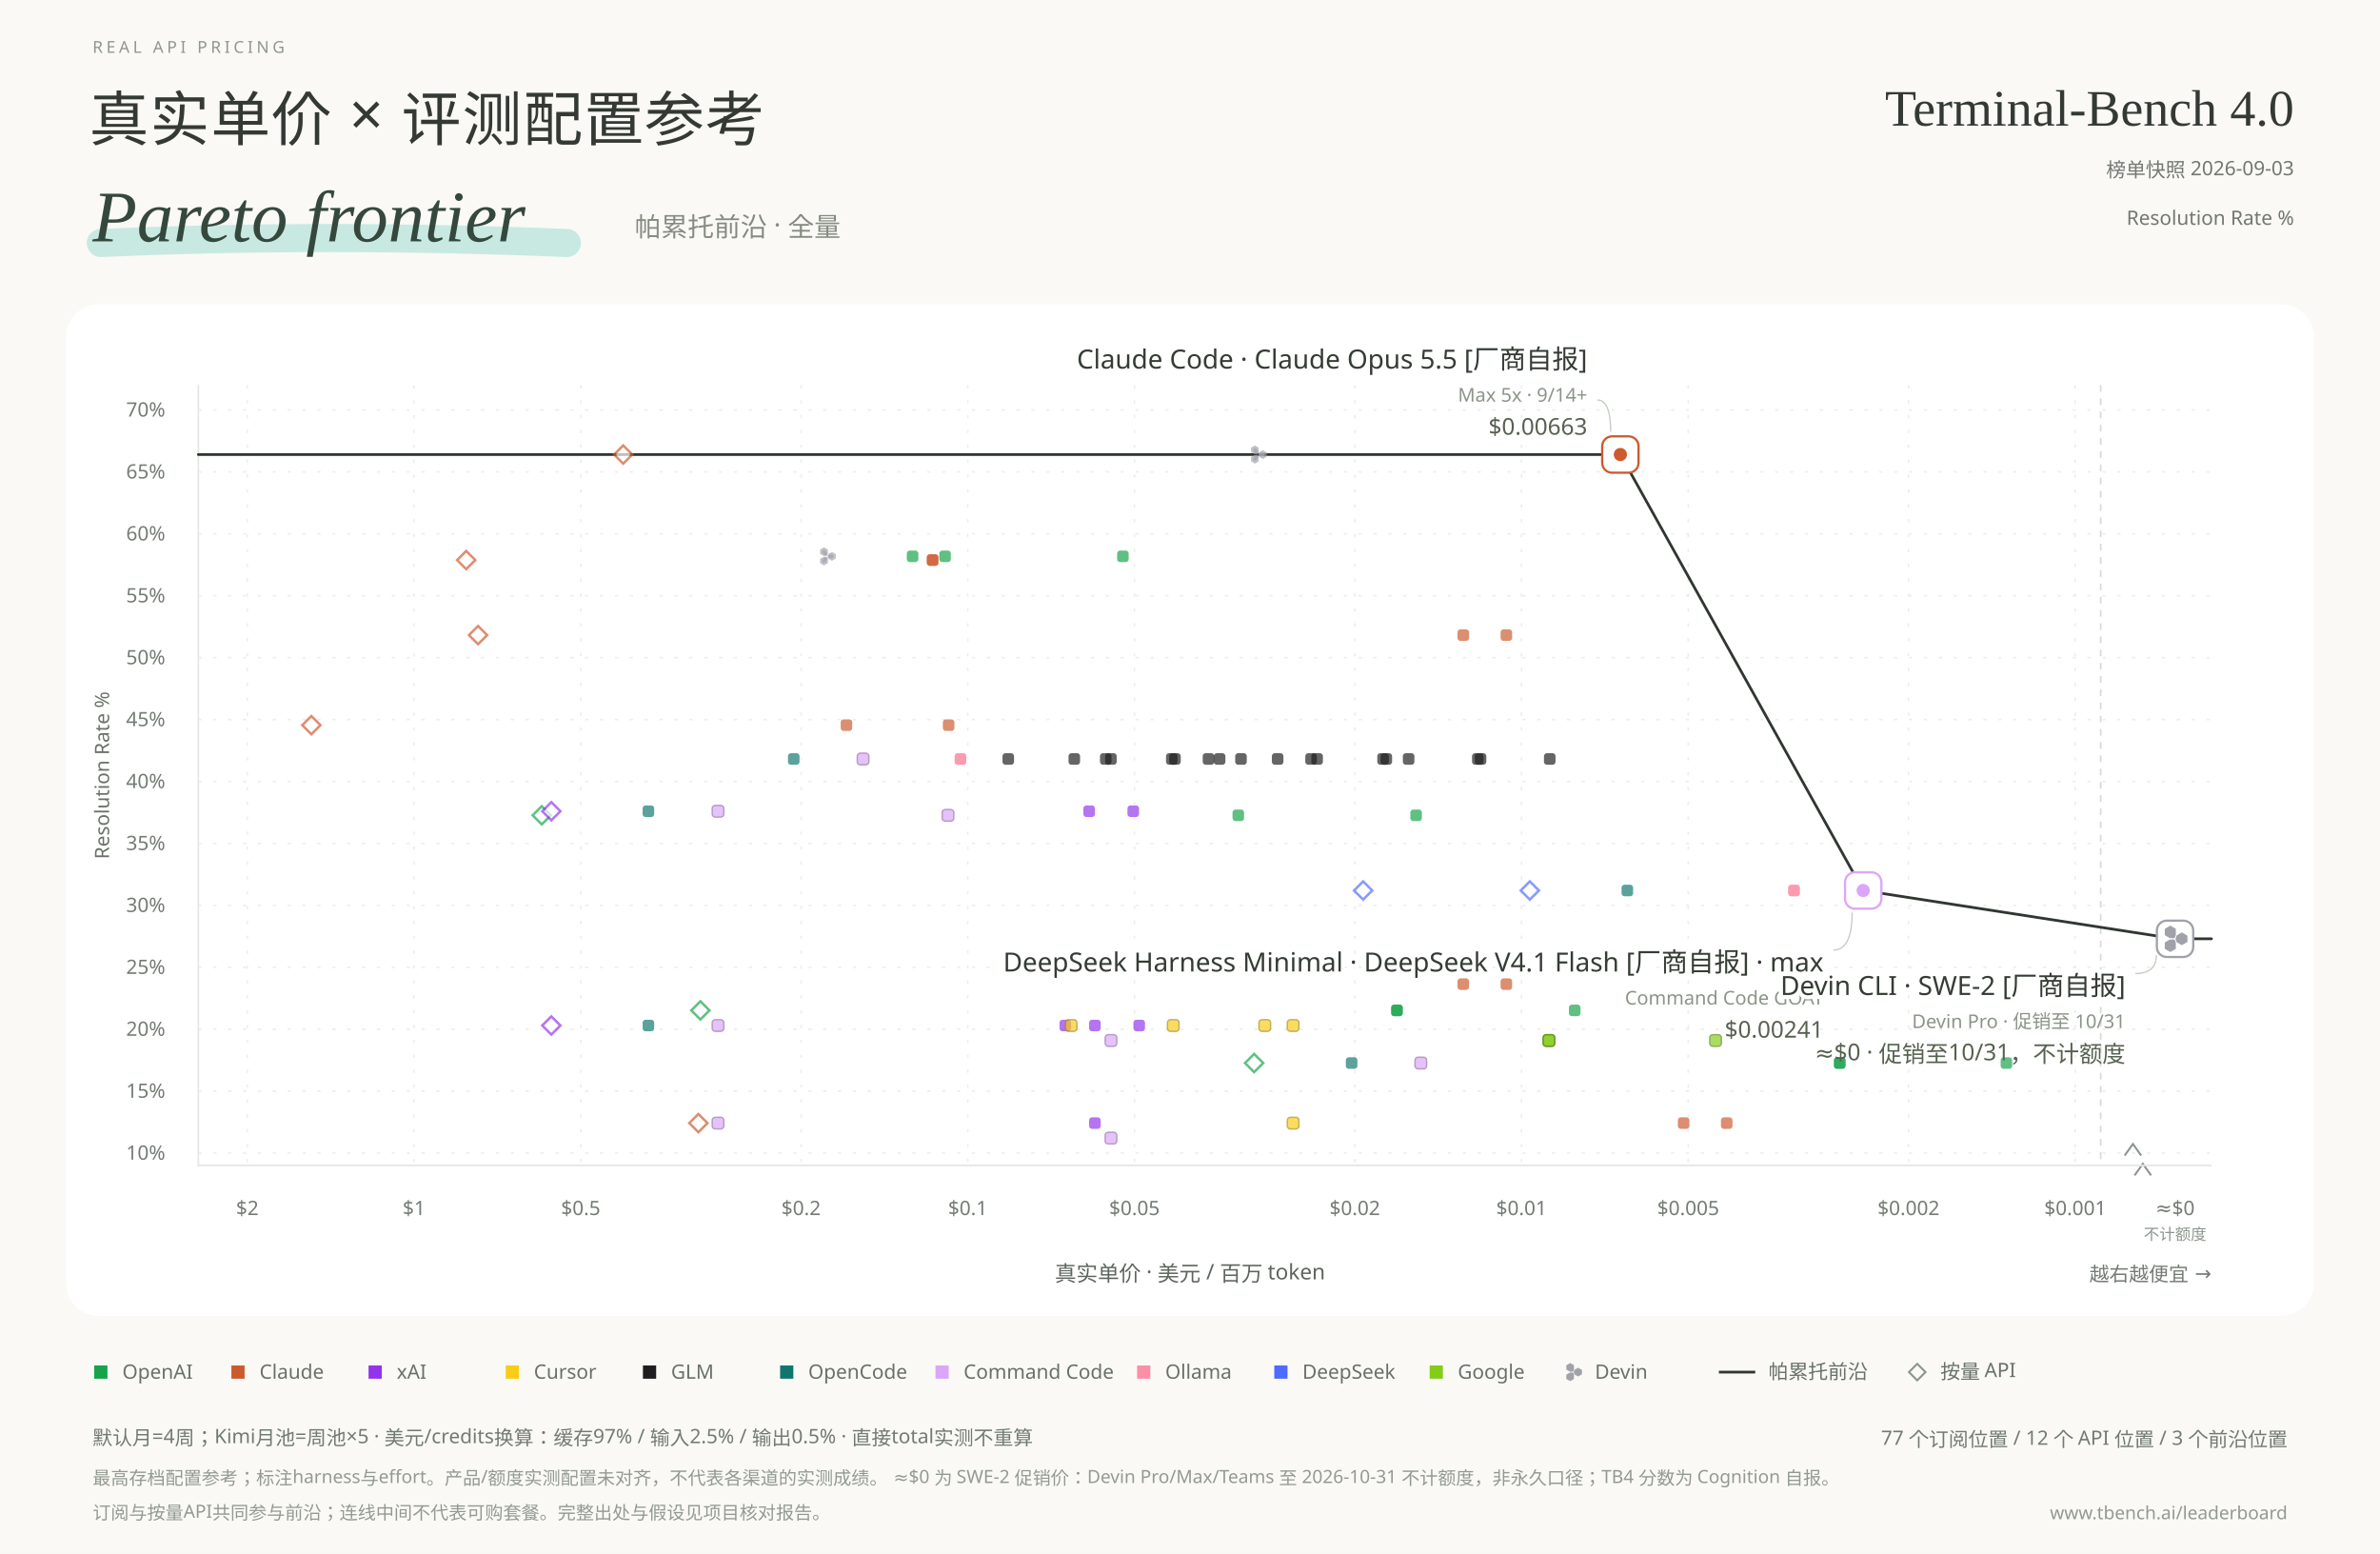
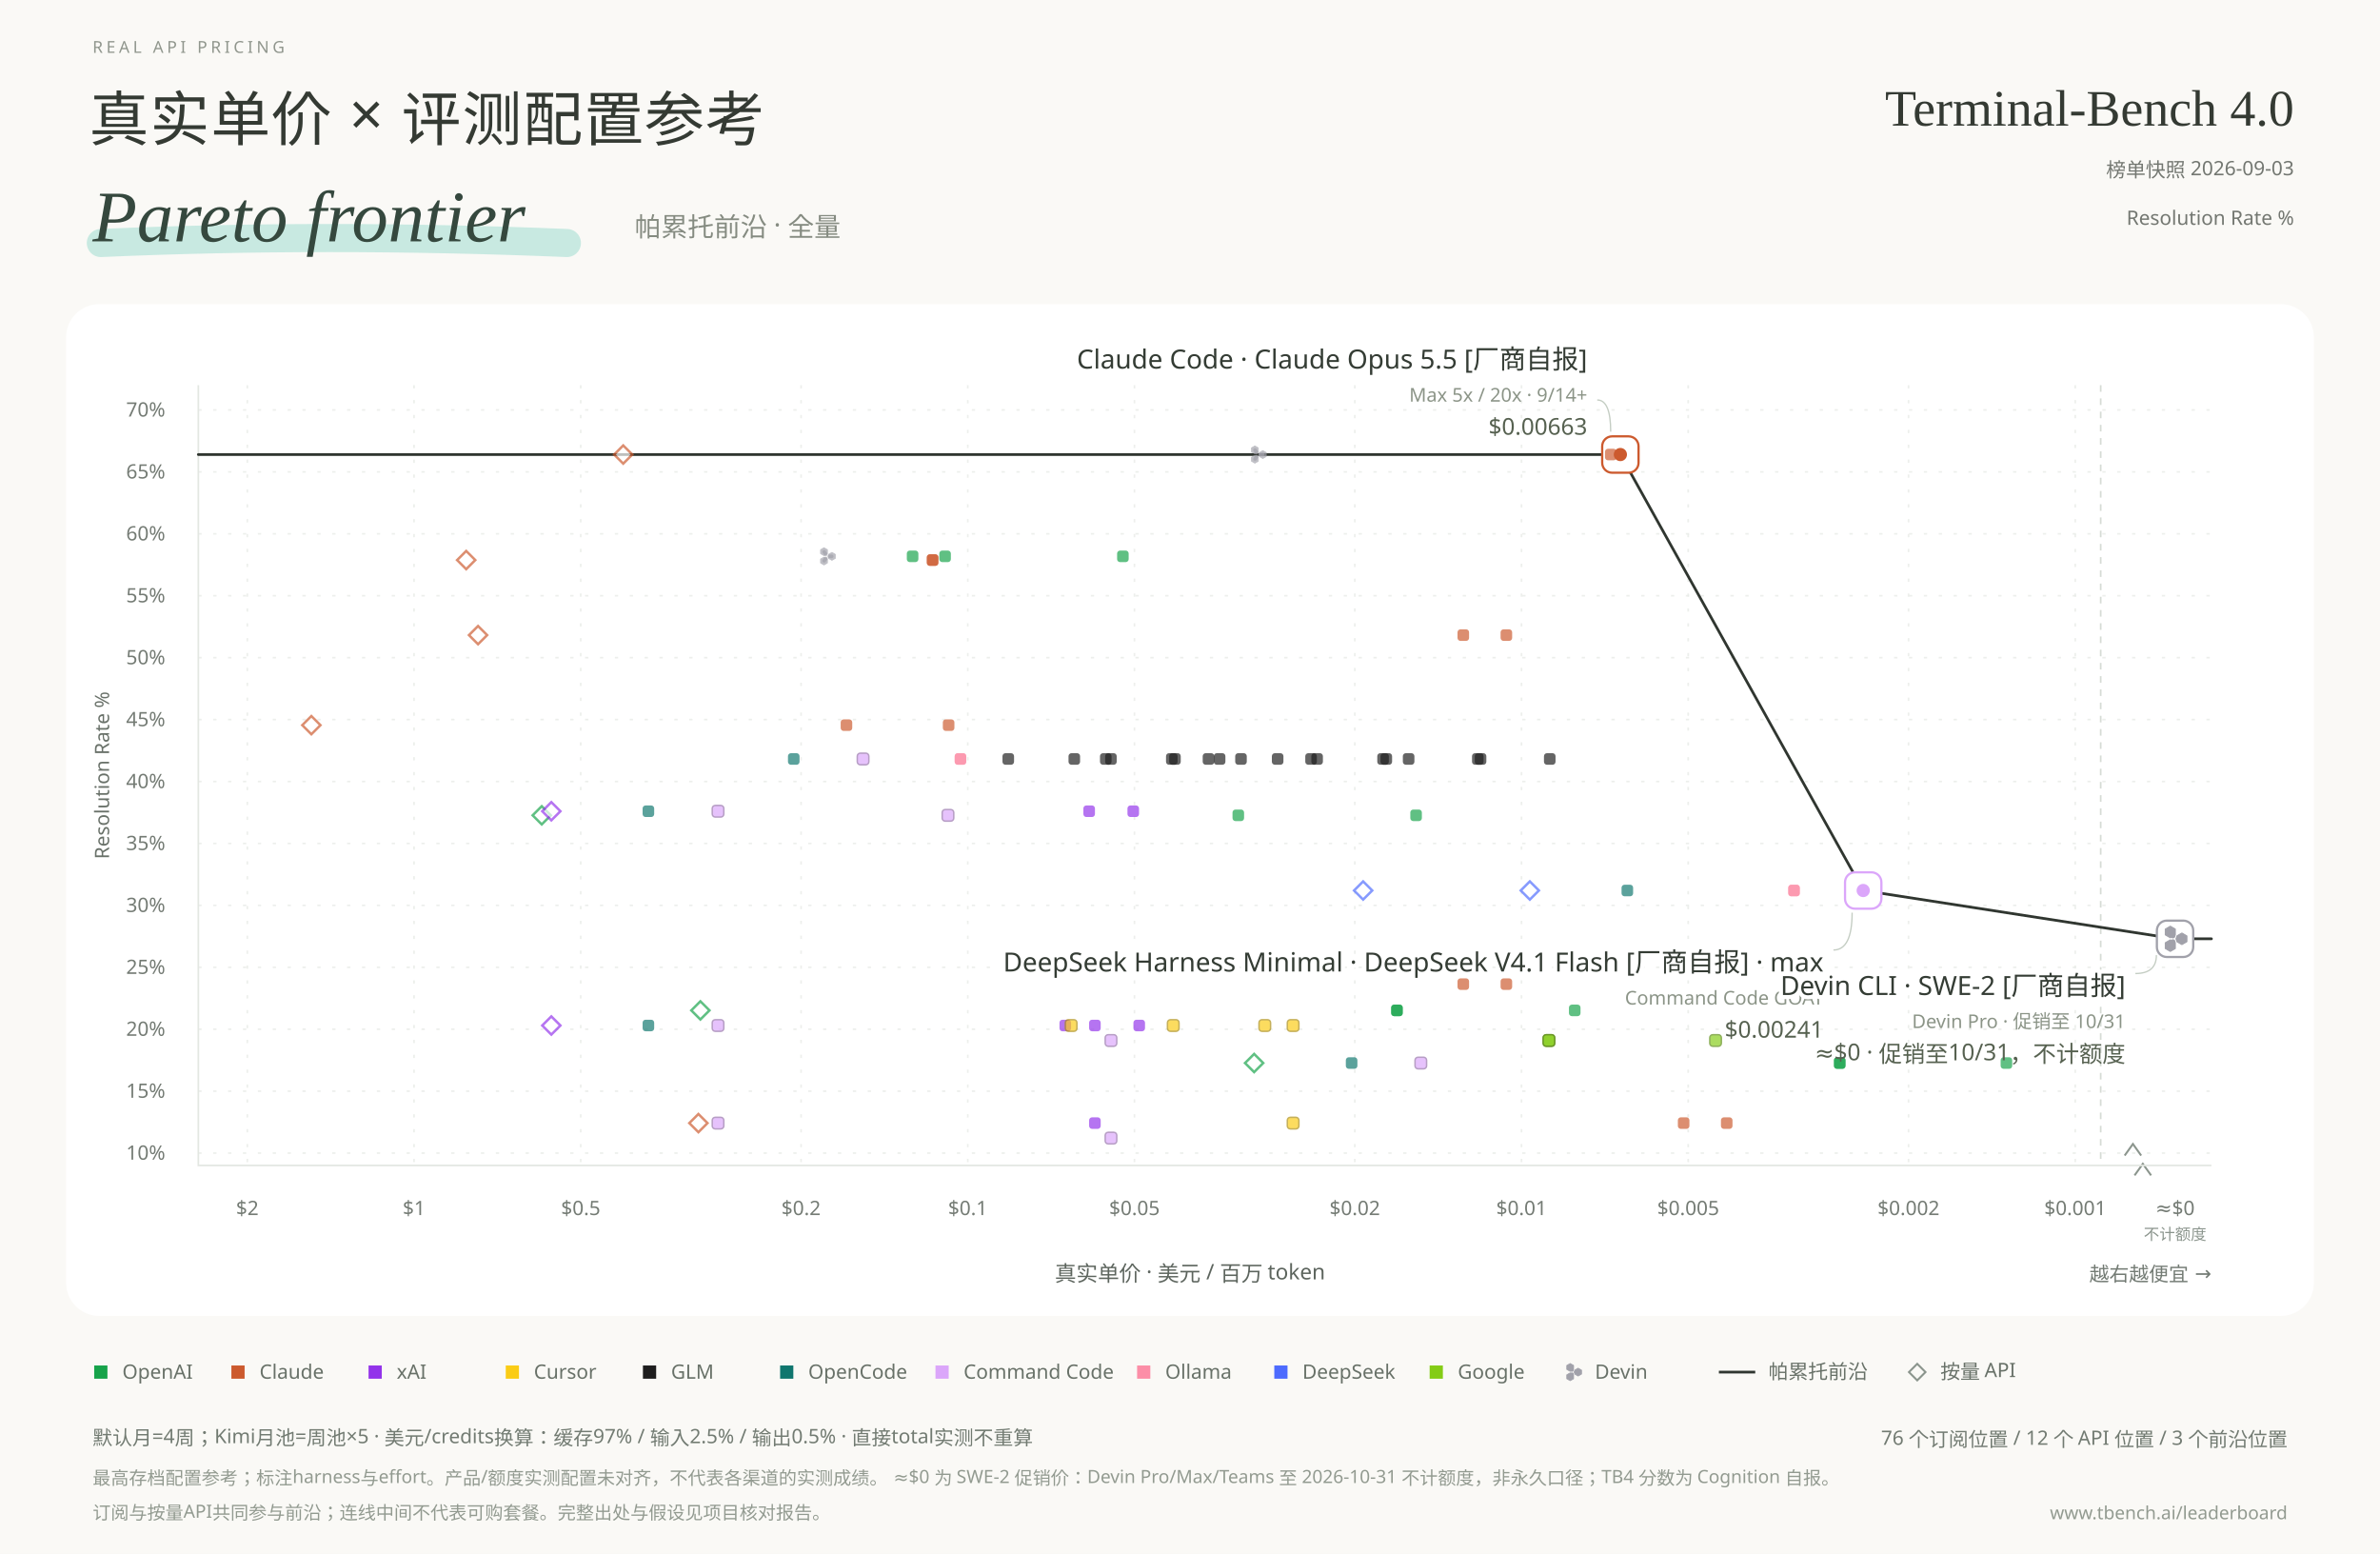
<svg xmlns="http://www.w3.org/2000/svg" width="1440" height="940" viewBox="0 0 1440 940" role="img" aria-labelledby="title desc">
  <style>text{font-family:"Microsoft YaHei","Segoe UI",sans-serif} .serif{font-family:"Times New Roman",serif} .number{font-family:"Segoe UI",sans-serif;font-variant-numeric:tabular-nums} .label-name{paint-order:stroke;stroke:#fff;stroke-width:5px;stroke-linejoin:round} .point:hover{opacity:1}</style>
  <rect width="1440" height="940" fill="#FAF9F6" />
  <text x="56.000" y="32.000" font-size="10" fill="#90968D" text-anchor="start" font-weight="400" letter-spacing="2.1">REAL API PRICING</text>
  <text x="54.000" y="85.000" font-size="36" fill="#343A33" text-anchor="start" font-weight="300" letter-spacing=".8">真实单价 × 评测配置参考</text>
  <path d="M61 147 Q197 141 343 147" stroke="#9FDDD0" stroke-width="17" stroke-linecap="round" opacity=".55" fill="none" />
  <text x="56.000" y="146.000" font-size="44" fill="#35483E" text-anchor="start" font-weight="400" class="serif" font-style="italic">Pareto frontier</text>
  <text x="384.000" y="143.000" font-size="16" fill="#858B81" text-anchor="start" font-weight="300">帕累托前沿 · 全量</text>
  <text x="1388.000" y="76.000" font-size="31" fill="#343A33" text-anchor="end" font-weight="400" class="serif">Terminal-Bench 4.0</text>
  <text x="1388.000" y="107.000" font-size="12" fill="#737771" text-anchor="end" font-weight="400">榜单快照  2026-09-03</text>
  <text x="1388.000" y="136.000" font-size="12" fill="#737771" text-anchor="end" font-weight="400">Resolution Rate %</text>
  <rect x="40" y="184" width="1360" height="612" rx="20" fill="#FFFFFF" />
  <path d="M1255.610 233V705" stroke="#E8EBE7" stroke-dasharray="2 7" opacity=".8" />
  <text x="1255.610" y="735.000" font-size="12" fill="#747B74" text-anchor="middle" font-weight="400" class="number">$0.001</text>
  <path d="M1154.754 233V705" stroke="#E8EBE7" stroke-dasharray="2 7" opacity=".8" />
  <text x="1154.754" y="735.000" font-size="12" fill="#747B74" text-anchor="middle" font-weight="400" class="number">$0.002</text>
  <path d="M1021.430 233V705" stroke="#E8EBE7" stroke-dasharray="2 7" opacity=".8" />
  <text x="1021.430" y="735.000" font-size="12" fill="#747B74" text-anchor="middle" font-weight="400" class="number">$0.005</text>
  <path d="M920.574 233V705" stroke="#E8EBE7" stroke-dasharray="2 7" opacity=".8" />
  <text x="920.574" y="735.000" font-size="12" fill="#747B74" text-anchor="middle" font-weight="400" class="number">$0.01</text>
  <path d="M819.719 233V705" stroke="#E8EBE7" stroke-dasharray="2 7" opacity=".8" />
  <text x="819.719" y="735.000" font-size="12" fill="#747B74" text-anchor="middle" font-weight="400" class="number">$0.02</text>
  <path d="M686.395 233V705" stroke="#E8EBE7" stroke-dasharray="2 7" opacity=".8" />
  <text x="686.395" y="735.000" font-size="12" fill="#747B74" text-anchor="middle" font-weight="400" class="number">$0.05</text>
  <path d="M585.539 233V705" stroke="#E8EBE7" stroke-dasharray="2 7" opacity=".8" />
  <text x="585.539" y="735.000" font-size="12" fill="#747B74" text-anchor="middle" font-weight="400" class="number">$0.1</text>
  <path d="M484.683 233V705" stroke="#E8EBE7" stroke-dasharray="2 7" opacity=".8" />
  <text x="484.683" y="735.000" font-size="12" fill="#747B74" text-anchor="middle" font-weight="400" class="number">$0.2</text>
  <path d="M351.359 233V705" stroke="#E8EBE7" stroke-dasharray="2 7" opacity=".8" />
  <text x="351.359" y="735.000" font-size="12" fill="#747B74" text-anchor="middle" font-weight="400" class="number">$0.5</text>
  <path d="M250.503 233V705" stroke="#E8EBE7" stroke-dasharray="2 7" opacity=".8" />
  <text x="250.503" y="735.000" font-size="12" fill="#747B74" text-anchor="middle" font-weight="400" class="number">$1</text>
  <path d="M149.647 233V705" stroke="#E8EBE7" stroke-dasharray="2 7" opacity=".8" />
  <text x="149.647" y="735.000" font-size="12" fill="#747B74" text-anchor="middle" font-weight="400" class="number">$2</text>
  <path d="M1271.010 233V705" stroke="#D6DBD5" stroke-dasharray="4 4" />
  <path d="M1285.505 699l5 -7 5 7M1291.505 711l5 -7 5 7" stroke="#8B958D" stroke-width="1.2" fill="none" />
  <text x="1316.000" y="735.000" font-size="12" fill="#747B74" text-anchor="middle" font-weight="400" class="number">≈$0</text>
  <text x="1316.000" y="750.000" font-size="9.5" fill="#8B958D" text-anchor="middle" font-weight="400">不计额度</text>
  <path d="M120 697.508H1338" stroke="#E8EBE7" stroke-dasharray="2 7" opacity=".8" />
  <text x="100.000" y="701.508" font-size="12" fill="#747B74" text-anchor="end" font-weight="400" class="number">10%</text>
  <path d="M120 660.048H1338" stroke="#E8EBE7" stroke-dasharray="2 7" opacity=".8" />
  <text x="100.000" y="664.048" font-size="12" fill="#747B74" text-anchor="end" font-weight="400" class="number">15%</text>
  <path d="M120 622.587H1338" stroke="#E8EBE7" stroke-dasharray="2 7" opacity=".8" />
  <text x="100.000" y="626.587" font-size="12" fill="#747B74" text-anchor="end" font-weight="400" class="number">20%</text>
  <path d="M120 585.127H1338" stroke="#E8EBE7" stroke-dasharray="2 7" opacity=".8" />
  <text x="100.000" y="589.127" font-size="12" fill="#747B74" text-anchor="end" font-weight="400" class="number">25%</text>
  <path d="M120 547.667H1338" stroke="#E8EBE7" stroke-dasharray="2 7" opacity=".8" />
  <text x="100.000" y="551.667" font-size="12" fill="#747B74" text-anchor="end" font-weight="400" class="number">30%</text>
  <path d="M120 510.206H1338" stroke="#E8EBE7" stroke-dasharray="2 7" opacity=".8" />
  <text x="100.000" y="514.206" font-size="12" fill="#747B74" text-anchor="end" font-weight="400" class="number">35%</text>
  <path d="M120 472.746H1338" stroke="#E8EBE7" stroke-dasharray="2 7" opacity=".8" />
  <text x="100.000" y="476.746" font-size="12" fill="#747B74" text-anchor="end" font-weight="400" class="number">40%</text>
  <path d="M120 435.286H1338" stroke="#E8EBE7" stroke-dasharray="2 7" opacity=".8" />
  <text x="100.000" y="439.286" font-size="12" fill="#747B74" text-anchor="end" font-weight="400" class="number">45%</text>
  <path d="M120 397.825H1338" stroke="#E8EBE7" stroke-dasharray="2 7" opacity=".8" />
  <text x="100.000" y="401.825" font-size="12" fill="#747B74" text-anchor="end" font-weight="400" class="number">50%</text>
  <path d="M120 360.365H1338" stroke="#E8EBE7" stroke-dasharray="2 7" opacity=".8" />
  <text x="100.000" y="364.365" font-size="12" fill="#747B74" text-anchor="end" font-weight="400" class="number">55%</text>
  <path d="M120 322.905H1338" stroke="#E8EBE7" stroke-dasharray="2 7" opacity=".8" />
  <text x="100.000" y="326.905" font-size="12" fill="#747B74" text-anchor="end" font-weight="400" class="number">60%</text>
  <path d="M120 285.444H1338" stroke="#E8EBE7" stroke-dasharray="2 7" opacity=".8" />
  <text x="100.000" y="289.444" font-size="12" fill="#747B74" text-anchor="end" font-weight="400" class="number">65%</text>
  <path d="M120 247.984H1338" stroke="#E8EBE7" stroke-dasharray="2 7" opacity=".8" />
  <text x="100.000" y="251.984" font-size="12" fill="#747B74" text-anchor="end" font-weight="400" class="number">70%</text>
  <path d="M120 233V705H1338" fill="none" stroke="#E3E7E2" />
  <text x="66.000" y="469.000" font-size="12" fill="#697169" text-anchor="middle" font-weight="400" transform="rotate(-90 66 469.0)">Resolution Rate %</text>
  <text x="720.000" y="775.000" font-size="13" fill="#5D655E" text-anchor="middle" font-weight="400">真实单价 · 美元 / 百万 token</text>
  <text x="1338.000" y="775.000" font-size="12" fill="#737B74" text-anchor="end" font-weight="400">越右越便宜 →</text>
-   <path id="frontier" d="M120.000,274.956 L980.395,274.956 L1127.320,538.676 L1316.000,567.895 L1338.000,567.895" fill="none" stroke="#303630" stroke-width="1.65" stroke-linecap="round" stroke-linejoin="round" />
+   <path id="frontier" d="M120.000,274.956 L980.393,274.956 L1127.320,538.676 L1316.000,567.895 L1338.000,567.895" fill="none" stroke="#303630" stroke-width="1.65" stroke-linecap="round" stroke-linejoin="round" />
  <g class="point" data-billing="subscription" data-frontier="false" data-price="0.032467532" data-score="37.27" data-x="749.221" data-y="493.199" transform="translate(749.221 493.199)">
    <rect x="-3.5" y="-3.5" width="7" height="7" rx="1.8" fill="#16A34A" opacity=".68" />
  </g>
  <g class="point" data-billing="subscription" data-frontier="false" data-price="0.015501473" data-score="37.27" data-x="856.793" data-y="493.199" transform="translate(856.793 493.199)">
    <rect x="-3.5" y="-3.5" width="7" height="7" rx="1.8" fill="#16A34A" opacity=".68" />
  </g>
  <g class="point" data-billing="subscription" data-frontier="false" data-price="0.0026627613" data-score="17.27" data-x="1113.109" data-y="643.041" transform="translate(1113.109 643.041)">
    <rect x="-3.5" y="-3.5" width="7" height="7" rx="1.8" fill="#16A34A" opacity=".68" />
  </g>
  <g class="point" data-billing="subscription" data-frontier="false" data-price="0.0026626904" data-score="17.27" data-x="1113.112" data-y="643.041" transform="translate(1113.112 643.041)">
    <rect x="-3.5" y="-3.5" width="7" height="7" rx="1.8" fill="#16A34A" opacity=".68" />
  </g>
  <g class="point" data-billing="subscription" data-frontier="false" data-price="0.0013313629" data-score="17.27" data-x="1213.966" data-y="643.041" transform="translate(1213.966 643.041)">
    <rect x="-3.5" y="-3.5" width="7" height="7" rx="1.8" fill="#16A34A" opacity=".68" />
  </g>
  <g class="point" data-billing="subscription" data-frontier="false" data-price="0.12578616" data-score="58.18" data-x="552.158" data-y="336.540" transform="translate(552.158 336.540)">
    <rect x="-3.5" y="-3.5" width="7" height="7" rx="1.8" fill="#16A34A" opacity=".68" />
  </g>
  <g class="point" data-billing="subscription" data-frontier="false" data-price="0.052465897" data-score="58.18" data-x="679.390" data-y="336.540" transform="translate(679.390 336.540)">
    <rect x="-3.5" y="-3.5" width="7" height="7" rx="1.8" fill="#16A34A" opacity=".68" />
  </g>
  <g class="point" data-billing="subscription" data-frontier="false" data-price="0.1793722" data-score="58.18" data-x="500.522" data-y="336.540" transform="translate(500.522 336.540)">
    <path d="M0.11,-1.63 L-1.97,-0.43 L-4.05,-1.63 L-4.05,-4.03 L-1.97,-5.23 L0.11,-4.03Z M0.11,4.03 L-1.97,5.23 L-4.05,4.03 L-4.05,1.63 L-1.97,0.43 L0.11,1.63Z M4.91,1.20 L2.83,2.40 L0.75,1.20 L0.75,-1.20 L2.83,-2.40 L4.91,-1.20Z" fill="#A1A1AA" opacity="0.68" stroke="#A1A1AA" stroke-width="0.43" stroke-linejoin="round" />
    <path d="M-0.89,-1.27 L-1.87,-2.69 M-0.89,1.27 L-1.87,2.69 M1.27,0.00 L2.69,0.00" stroke="#A1A1AA" stroke-width="2.16" stroke-linecap="round" opacity="0.68" fill="none" />
  </g>
  <g class="point" data-billing="subscription" data-frontier="false" data-price="0.029895366" data-score="66.4" data-x="761.230" data-y="274.956" transform="translate(761.230 274.956)">
    <path d="M0.11,-1.63 L-1.97,-0.43 L-4.05,-1.63 L-4.05,-4.03 L-1.97,-5.23 L0.11,-4.03Z M0.11,4.03 L-1.97,5.23 L-4.05,4.03 L-4.05,1.63 L-1.97,0.43 L0.11,1.63Z M4.91,1.20 L2.83,2.40 L0.75,1.20 L0.75,-1.20 L2.83,-2.40 L4.91,-1.20Z" fill="#A1A1AA" opacity="0.68" stroke="#A1A1AA" stroke-width="0.43" stroke-linejoin="round" />
    <path d="M-0.89,-1.27 L-1.87,-2.69 M-0.89,1.27 L-1.87,2.69 M1.27,0.00 L2.69,0.00" stroke="#A1A1AA" stroke-width="2.16" stroke-linecap="round" opacity="0.68" fill="none" />
  </g>
  <g class="point" data-billing="subscription" data-frontier="false" data-price="0.0089201249" data-score="19.09" data-x="937.202" data-y="629.405" transform="translate(937.202 629.405)">
    <rect x="-3.5" y="-3.5" width="7" height="7" rx="1.8" fill="#84CC16" opacity=".68" stroke="#5A8B0F" stroke-width=".9" />
  </g>
  <g class="point" data-billing="subscription" data-frontier="false" data-price="0.0089236948" data-score="19.09" data-x="937.144" data-y="629.405" transform="translate(937.144 629.405)">
    <rect x="-3.5" y="-3.5" width="7" height="7" rx="1.8" fill="#84CC16" opacity=".68" stroke="#5A8B0F" stroke-width=".9" />
  </g>
  <g class="point" data-billing="subscription" data-frontier="false" data-price="0.0044620705" data-score="19.09" data-x="1037.992" data-y="629.405" transform="translate(1037.992 629.405)">
    <rect x="-3.5" y="-3.5" width="7" height="7" rx="1.8" fill="#84CC16" opacity=".68" stroke="#5A8B0F" stroke-width=".9" />
  </g>
  <g class="point" data-billing="subscription" data-frontier="false" data-price="0.010649627" data-score="51.82" data-x="911.416" data-y="384.190" transform="translate(911.416 384.190)">
    <rect x="-3.5" y="-3.5" width="7" height="7" rx="1.8" fill="#CC5A2E" opacity=".68" />
  </g>
  <g class="point" data-billing="subscription" data-frontier="false" data-price="0.012738854" data-score="51.82" data-x="885.352" data-y="384.190" transform="translate(885.352 384.190)">
    <rect x="-3.5" y="-3.5" width="7" height="7" rx="1.8" fill="#CC5A2E" opacity=".68" />
  </g>
  <g class="point" data-billing="subscription" data-frontier="false" data-price="0.11574074" data-score="57.88" data-x="564.269" data-y="338.788" transform="translate(564.269 338.788)">
    <rect x="-3.5" y="-3.5" width="7" height="7" rx="1.8" fill="#CC5A2E" opacity=".68" />
  </g>
-   <g class="point" data-billing="subscription" data-frontier="false" data-price="0.0066291018" data-score="66.4" data-x="980.393" data-y="274.956" transform="translate(980.393 274.956)">
-     <rect x="-3.5" y="-3.5" width="7" height="7" rx="1.8" fill="#CC5A2E" opacity=".68" />
+   <g class="point" data-billing="subscription" data-frontier="true" data-price="0.0066291018" data-score="66.4" data-x="980.393" data-y="274.956" transform="translate(980.393 274.956)">
+     <rect x="-11" y="-11" width="22" height="22" rx="6" fill="#FFF" stroke="#CC5A2E" stroke-width="1.35" />
+     <circle r="4" fill="#CC5A2E" />
  </g>
  <g class="point" data-billing="subscription" data-frontier="false" data-price="0.0068989307" data-score="66.4" data-x="974.588" data-y="274.956" transform="translate(974.588 274.956)">
    <rect x="-3.5" y="-3.5" width="7" height="7" rx="1.8" fill="#CC5A2E" opacity=".68" />
  </g>
  <g class="point" data-billing="subscription" data-frontier="false" data-price="0.058939096" data-score="20.3" data-x="662.462" data-y="620.340" transform="translate(662.462 620.340)">
    <rect x="-3.5" y="-3.5" width="7" height="7" rx="1.8" fill="#9333EA" opacity=".68" />
  </g>
  <g class="point" data-billing="subscription" data-frontier="false" data-price="0.049019608" data-score="20.3" data-x="689.276" data-y="620.340" transform="translate(689.276 620.340)">
    <rect x="-3.5" y="-3.5" width="7" height="7" rx="1.8" fill="#9333EA" opacity=".68" />
  </g>
  <g class="point" data-billing="subscription" data-frontier="false" data-price="0.066666667" data-score="20.3" data-x="644.536" data-y="620.340" transform="translate(644.536 620.340)">
    <rect x="-3.5" y="-3.5" width="7" height="7" rx="1.8" fill="#9333EA" opacity=".68" />
  </g>
  <g class="point" data-billing="subscription" data-frontier="false" data-price="0.060362173" data-score="37.6" data-x="658.990" data-y="490.727" transform="translate(658.990 490.727)">
    <rect x="-3.5" y="-3.5" width="7" height="7" rx="1.8" fill="#9333EA" opacity=".68" />
  </g>
  <g class="point" data-billing="subscription" data-frontier="false" data-price="0.050251256" data-score="37.6" data-x="685.665" data-y="490.727" transform="translate(685.665 490.727)">
    <rect x="-3.5" y="-3.5" width="7" height="7" rx="1.8" fill="#9333EA" opacity=".68" />
  </g>
  <g class="point" data-billing="subscription" data-frontier="false" data-price="0.025849813" data-score="20.3" data-x="782.386" data-y="620.340" transform="translate(782.386 620.340)">
    <rect x="-3.5" y="-3.5" width="7" height="7" rx="1.8" fill="#FACC15" opacity=".68" stroke="#AA8B0E" stroke-width=".9" />
  </g>
  <g class="point" data-billing="subscription" data-frontier="false" data-price="0.065061809" data-score="20.3" data-x="648.081" data-y="620.340" transform="translate(648.081 620.340)">
    <rect x="-3.5" y="-3.5" width="7" height="7" rx="1.8" fill="#FACC15" opacity=".68" stroke="#AA8B0E" stroke-width=".9" />
  </g>
  <g class="point" data-billing="subscription" data-frontier="false" data-price="0.042553191" data-score="20.3" data-x="709.860" data-y="620.340" transform="translate(709.860 620.340)">
    <rect x="-3.5" y="-3.5" width="7" height="7" rx="1.8" fill="#FACC15" opacity=".68" stroke="#AA8B0E" stroke-width=".9" />
  </g>
  <g class="point" data-billing="subscription" data-frontier="false" data-price="0.029081039" data-score="20.3" data-x="765.249" data-y="620.340" transform="translate(765.249 620.340)">
    <rect x="-3.5" y="-3.5" width="7" height="7" rx="1.8" fill="#FACC15" opacity=".68" stroke="#AA8B0E" stroke-width=".9" />
  </g>
  <g class="point" data-billing="subscription" data-frontier="false" data-price="0.084502269" data-score="41.82" data-x="610.041" data-y="459.110" transform="translate(610.041 459.110)">
    <rect x="-3.5" y="-3.5" width="7" height="7" rx="1.8" fill="#1E1E1E" opacity=".68" />
  </g>
  <g class="point" data-billing="subscription" data-frontier="false" data-price="0.056334846" data-score="41.82" data-x="669.037" data-y="459.110" transform="translate(669.037 459.110)">
    <rect x="-3.5" y="-3.5" width="7" height="7" rx="1.8" fill="#1E1E1E" opacity=".68" />
  </g>
  <g class="point" data-billing="subscription" data-frontier="false" data-price="0.042251135" data-score="41.82" data-x="710.896" data-y="459.110" transform="translate(710.896 459.110)">
    <rect x="-3.5" y="-3.5" width="7" height="7" rx="1.8" fill="#1E1E1E" opacity=".68" />
  </g>
  <g class="point" data-billing="subscription" data-frontier="false" data-price="0.035089925" data-score="41.82" data-x="737.919" data-y="459.110" transform="translate(737.919 459.110)">
    <rect x="-3.5" y="-3.5" width="7" height="7" rx="1.8" fill="#1E1E1E" opacity=".68" />
  </g>
  <g class="point" data-billing="subscription" data-frontier="false" data-price="0.023393284" data-score="41.82" data-x="796.916" data-y="459.110" transform="translate(796.916 459.110)">
    <rect x="-3.5" y="-3.5" width="7" height="7" rx="1.8" fill="#1E1E1E" opacity=".68" />
  </g>
  <g class="point" data-billing="subscription" data-frontier="false" data-price="0.017544963" data-score="41.82" data-x="838.775" data-y="459.110" transform="translate(838.775 459.110)">
    <rect x="-3.5" y="-3.5" width="7" height="7" rx="1.8" fill="#1E1E1E" opacity=".68" />
  </g>
  <g class="point" data-billing="subscription" data-frontier="false" data-price="0.064212177" data-score="41.82" data-x="649.994" data-y="459.110" transform="translate(649.994 459.110)">
    <rect x="-3.5" y="-3.5" width="7" height="7" rx="1.8" fill="#1E1E1E" opacity=".68" />
  </g>
  <g class="point" data-billing="subscription" data-frontier="false" data-price="0.042808118" data-score="41.82" data-x="708.991" data-y="459.110" transform="translate(708.991 459.110)">
    <rect x="-3.5" y="-3.5" width="7" height="7" rx="1.8" fill="#1E1E1E" opacity=".68" />
  </g>
  <g class="point" data-billing="subscription" data-frontier="false" data-price="0.032106088" data-score="41.82" data-x="750.850" data-y="459.110" transform="translate(750.850 459.110)">
    <rect x="-3.5" y="-3.5" width="7" height="7" rx="1.8" fill="#1E1E1E" opacity=".68" />
  </g>
  <g class="point" data-billing="subscription" data-frontier="false" data-price="0.01778367" data-score="41.82" data-x="836.808" data-y="459.110" transform="translate(836.808 459.110)">
    <rect x="-3.5" y="-3.5" width="7" height="7" rx="1.8" fill="#1E1E1E" opacity=".68" />
  </g>
  <g class="point" data-billing="subscription" data-frontier="false" data-price="0.01185578" data-score="41.82" data-x="895.805" data-y="459.110" transform="translate(895.805 459.110)">
    <rect x="-3.5" y="-3.5" width="7" height="7" rx="1.8" fill="#1E1E1E" opacity=".68" />
  </g>
  <g class="point" data-billing="subscription" data-frontier="false" data-price="0.0088918349" data-score="41.82" data-x="937.664" data-y="459.110" transform="translate(937.664 459.110)">
    <rect x="-3.5" y="-3.5" width="7" height="7" rx="1.8" fill="#1E1E1E" opacity=".68" />
  </g>
  <g class="point" data-billing="subscription" data-frontier="false" data-price="0.055141311" data-score="41.82" data-x="672.153" data-y="459.110" transform="translate(672.153 459.110)">
    <rect x="-3.5" y="-3.5" width="7" height="7" rx="1.8" fill="#1E1E1E" opacity=".68" />
  </g>
  <g class="point" data-billing="subscription" data-frontier="false" data-price="0.036752379" data-score="41.82" data-x="731.184" data-y="459.110" transform="translate(731.184 459.110)">
    <rect x="-3.5" y="-3.5" width="7" height="7" rx="1.8" fill="#1E1E1E" opacity=".68" />
  </g>
  <g class="point" data-billing="subscription" data-frontier="false" data-price="0.027565877" data-score="41.82" data-x="773.034" data-y="459.110" transform="translate(773.034 459.110)">
    <rect x="-3.5" y="-3.5" width="7" height="7" rx="1.8" fill="#1E1E1E" opacity=".68" />
  </g>
  <g class="point" data-billing="subscription" data-frontier="false" data-price="0.023990051" data-score="41.82" data-x="793.250" data-y="459.110" transform="translate(793.250 459.110)">
    <rect x="-3.5" y="-3.5" width="7" height="7" rx="1.8" fill="#1E1E1E" opacity=".68" />
  </g>
  <g class="point" data-billing="subscription" data-frontier="false" data-price="0.015989671" data-score="41.82" data-x="852.281" data-y="459.110" transform="translate(852.281 459.110)">
    <rect x="-3.5" y="-3.5" width="7" height="7" rx="1.8" fill="#1E1E1E" opacity=".68" />
  </g>
  <g class="point" data-billing="subscription" data-frontier="false" data-price="0.011992946" data-score="41.82" data-x="894.131" data-y="459.110" transform="translate(894.131 459.110)">
    <rect x="-3.5" y="-3.5" width="7" height="7" rx="1.8" fill="#1E1E1E" opacity=".68" />
  </g>
  <g class="point" data-billing="subscription" data-frontier="false" data-price="0.37735849" data-score="20.3" data-x="392.306" data-y="620.340" transform="translate(392.306 620.340)">
    <rect x="-3.5" y="-3.5" width="7" height="7" rx="1.8" fill="#0F766E" opacity=".68" />
  </g>
  <g class="point" data-billing="subscription" data-frontier="false" data-price="0.37735849" data-score="37.6" data-x="392.306" data-y="490.727" transform="translate(392.306 490.727)">
    <rect x="-3.5" y="-3.5" width="7" height="7" rx="1.8" fill="#0F766E" opacity=".68" />
  </g>
  <g class="point" data-billing="subscription" data-frontier="false" data-price="0.020267531" data-score="17.27" data-x="817.785" data-y="643.041" transform="translate(817.785 643.041)">
    <rect x="-3.5" y="-3.5" width="7" height="7" rx="1.8" fill="#0F766E" opacity=".68" />
  </g>
  <g class="point" data-billing="subscription" data-frontier="false" data-price="0.20618557" data-score="41.82" data-x="480.251" data-y="459.110" transform="translate(480.251 459.110)">
    <rect x="-3.5" y="-3.5" width="7" height="7" rx="1.8" fill="#0F766E" opacity=".68" />
  </g>
  <g class="point" data-billing="subscription" data-frontier="false" data-price="0.0064399794" data-score="31.2" data-x="984.605" data-y="538.676" transform="translate(984.605 538.676)">
    <rect x="-3.5" y="-3.5" width="7" height="7" rx="1.8" fill="#0F766E" opacity=".68" />
  </g>
  <g class="point" data-billing="subscription" data-frontier="false" data-price="0.10857763" data-score="37.27" data-x="573.565" data-y="493.199" transform="translate(573.565 493.199)">
    <rect x="-3.5" y="-3.5" width="7" height="7" rx="1.8" fill="#DBA6FA" opacity=".68" stroke="#9571AA" stroke-width=".9" />
  </g>
  <g class="point" data-billing="subscription" data-frontier="true" data-price="0.0024149923" data-score="31.2" data-x="1127.320" data-y="538.676" transform="translate(1127.320 538.676)">
    <rect x="-11" y="-11" width="22" height="22" rx="6" fill="#FFF" stroke="#DBA6FA" stroke-width="1.35" />
    <circle r="4" fill="#DBA6FA" />
  </g>
  <g class="point" data-billing="subscription" data-frontier="false" data-price="0.055126792" data-score="19.09" data-x="672.192" data-y="629.405" transform="translate(672.192 629.405)">
    <rect x="-3.5" y="-3.5" width="7" height="7" rx="1.8" fill="#DBA6FA" opacity=".68" stroke="#9571AA" stroke-width=".9" />
  </g>
  <g class="point" data-billing="subscription" data-frontier="false" data-price="0.015199878" data-score="17.27" data-x="859.652" data-y="643.041" transform="translate(859.652 643.041)">
    <rect x="-3.5" y="-3.5" width="7" height="7" rx="1.8" fill="#DBA6FA" opacity=".68" stroke="#9571AA" stroke-width=".9" />
  </g>
  <g class="point" data-billing="subscription" data-frontier="false" data-price="0.28248588" data-score="37.6" data-x="434.439" data-y="490.727" transform="translate(434.439 490.727)">
    <rect x="-3.5" y="-3.5" width="7" height="7" rx="1.8" fill="#DBA6FA" opacity=".68" stroke="#9571AA" stroke-width=".9" />
  </g>
  <g class="point" data-billing="subscription" data-frontier="false" data-price="0.15455951" data-score="41.82" data-x="522.185" data-y="459.110" transform="translate(522.185 459.110)">
    <rect x="-3.5" y="-3.5" width="7" height="7" rx="1.8" fill="#DBA6FA" opacity=".68" stroke="#9571AA" stroke-width=".9" />
  </g>
  <g class="point" data-billing="subscription" data-frontier="false" data-price="0.28248588" data-score="12.42" data-x="434.439" data-y="679.377" transform="translate(434.439 679.377)">
    <rect x="-3.5" y="-3.5" width="7" height="7" rx="1.8" fill="#DBA6FA" opacity=".68" stroke="#9571AA" stroke-width=".9" />
  </g>
  <g class="point" data-billing="subscription" data-frontier="false" data-price="0.28248588" data-score="20.3" data-x="434.439" data-y="620.340" transform="translate(434.439 620.340)">
    <rect x="-3.5" y="-3.5" width="7" height="7" rx="1.8" fill="#DBA6FA" opacity=".68" stroke="#9571AA" stroke-width=".9" />
  </g>
  <g class="point" data-billing="subscription" data-frontier="false" data-price="0.055126792" data-score="11.21" data-x="672.192" data-y="688.443" transform="translate(672.192 688.443)">
    <rect x="-3.5" y="-3.5" width="7" height="7" rx="1.8" fill="#DBA6FA" opacity=".68" stroke="#9571AA" stroke-width=".9" />
  </g>
  <g class="point" data-billing="subscription" data-frontier="false" data-price="0.0032199897" data-score="31.2" data-x="1085.461" data-y="538.676" transform="translate(1085.461 538.676)">
    <rect x="-3.5" y="-3.5" width="7" height="7" rx="1.8" fill="#FC8EA7" opacity=".68" />
  </g>
  <g class="point" data-billing="subscription" data-frontier="false" data-price="0.10309278" data-score="41.82" data-x="581.107" data-y="459.110" transform="translate(581.107 459.110)">
    <rect x="-3.5" y="-3.5" width="7" height="7" rx="1.8" fill="#FC8EA7" opacity=".68" />
  </g>
  <g class="point" data-billing="subscription" data-frontier="false" data-price="0.0032200001" data-score="31.2" data-x="1085.460" data-y="538.676" transform="translate(1085.460 538.676)">
    <rect x="-3.5" y="-3.5" width="7" height="7" rx="1.8" fill="#FC8EA7" opacity=".68" />
  </g>
  <g class="point" data-billing="subscription" data-frontier="false" data-price="0.10307153" data-score="41.82" data-x="581.137" data-y="459.110" transform="translate(581.137 459.110)">
    <rect x="-3.5" y="-3.5" width="7" height="7" rx="1.8" fill="#FC8EA7" opacity=".68" />
  </g>
  <g class="point" data-billing="subscription" data-frontier="false" data-price="0.016785564" data-score="21.52" data-x="845.213" data-y="611.199" transform="translate(845.213 611.199)">
    <rect x="-3.5" y="-3.5" width="7" height="7" rx="1.8" fill="#16A34A" opacity=".68" />
  </g>
  <g class="point" data-billing="subscription" data-frontier="false" data-price="0.016785846" data-score="21.52" data-x="845.210" data-y="611.199" transform="translate(845.210 611.199)">
    <rect x="-3.5" y="-3.5" width="7" height="7" rx="1.8" fill="#16A34A" opacity=".68" />
  </g>
  <g class="point" data-billing="subscription" data-frontier="false" data-price="0.0080143617" data-score="21.52" data-x="952.782" data-y="611.199" transform="translate(952.782 611.199)">
    <rect x="-3.5" y="-3.5" width="7" height="7" rx="1.8" fill="#16A34A" opacity=".68" />
  </g>
  <g class="point" data-billing="subscription" data-frontier="false" data-price="0.0042598509" data-score="12.42" data-x="1044.740" data-y="679.377" transform="translate(1044.740 679.377)">
    <rect x="-3.5" y="-3.5" width="7" height="7" rx="1.8" fill="#CC5A2E" opacity=".68" />
  </g>
  <g class="point" data-billing="subscription" data-frontier="false" data-price="0.010649627" data-score="23.64" data-x="911.416" data-y="595.316" transform="translate(911.416 595.316)">
    <rect x="-3.5" y="-3.5" width="7" height="7" rx="1.8" fill="#CC5A2E" opacity=".68" />
  </g>
  <g class="point" data-billing="subscription" data-frontier="false" data-price="0.0050955414" data-score="12.42" data-x="1018.676" data-y="679.377" transform="translate(1018.676 679.377)">
    <rect x="-3.5" y="-3.5" width="7" height="7" rx="1.8" fill="#CC5A2E" opacity=".68" />
  </g>
  <g class="point" data-billing="subscription" data-frontier="false" data-price="0.012738854" data-score="23.64" data-x="885.352" data-y="595.316" transform="translate(885.352 595.316)">
    <rect x="-3.5" y="-3.5" width="7" height="7" rx="1.8" fill="#CC5A2E" opacity=".68" />
  </g>
  <g class="point" data-billing="subscription" data-frontier="false" data-price="0.16560404" data-score="44.55" data-x="512.142" data-y="438.657" transform="translate(512.142 438.657)">
    <rect x="-3.5" y="-3.5" width="7" height="7" rx="1.8" fill="#CC5A2E" opacity=".68" />
  </g>
  <g class="point" data-billing="subscription" data-frontier="false" data-price="0.1082837" data-score="44.55" data-x="573.959" data-y="438.657" transform="translate(573.959 438.657)">
    <rect x="-3.5" y="-3.5" width="7" height="7" rx="1.8" fill="#CC5A2E" opacity=".68" />
  </g>
  <g class="point" data-billing="subscription" data-frontier="false" data-price="0.11575414" data-score="57.88" data-x="564.252" data-y="338.788" transform="translate(564.252 338.788)">
    <rect x="-3.5" y="-3.5" width="7" height="7" rx="1.8" fill="#CC5A2E" opacity=".68" />
-   </g>
-   <g class="point" data-billing="subscription" data-frontier="true" data-price="0.0066290139" data-score="66.4" data-x="980.395" data-y="274.956" transform="translate(980.395 274.956)">
-     <rect x="-11" y="-11" width="22" height="22" rx="6" fill="#FFF" stroke="#CC5A2E" stroke-width="1.35" />
-     <circle r="4" fill="#CC5A2E" />
  </g>
  <g class="point" data-billing="subscription" data-frontier="false" data-price="0.10989011" data-score="58.18" data-x="571.816" data-y="336.540" transform="translate(571.816 336.540)">
    <rect x="-3.5" y="-3.5" width="7" height="7" rx="1.8" fill="#16A34A" opacity=".68" />
  </g>
  <g class="point" data-billing="subscription" data-frontier="false" data-price="0.025849813" data-score="12.42" data-x="782.386" data-y="679.377" transform="translate(782.386 679.377)">
    <rect x="-3.5" y="-3.5" width="7" height="7" rx="1.8" fill="#FACC15" opacity=".68" stroke="#AA8B0E" stroke-width=".9" />
  </g>
  <g class="point" data-billing="subscription" data-frontier="false" data-price="0.058939096" data-score="12.42" data-x="662.462" data-y="679.377" transform="translate(662.462 679.377)">
    <rect x="-3.5" y="-3.5" width="7" height="7" rx="1.8" fill="#9333EA" opacity=".68" />
  </g>
  <g class="point" data-billing="subscription" data-frontier="true" data-price="0.0" data-score="27.3" data-x="1316.000" data-y="567.895" transform="translate(1316.000 567.895)">
    <rect x="-11" y="-11" width="22" height="22" rx="6" fill="#FFF" stroke="#A1A1AA" stroke-width="1.35" />
    <path d="M0.16,-2.38 L-2.87,-0.63 L-5.90,-2.38 L-5.90,-5.88 L-2.87,-7.63 L0.16,-5.88Z M0.16,5.88 L-2.87,7.63 L-5.90,5.88 L-5.90,2.38 L-2.87,0.63 L0.16,2.38Z M7.16,1.75 L4.13,3.50 L1.10,1.75 L1.10,-1.75 L4.13,-3.50 L7.16,-1.75Z" fill="#A1A1AA" opacity="1.0" stroke="#A1A1AA" stroke-width="0.63" stroke-linejoin="round" />
    <path d="M-1.29,-1.86 L-2.73,-3.92 M-1.29,1.86 L-2.73,3.92 M1.86,0.00 L3.92,0.00" stroke="#A1A1AA" stroke-width="3.15" stroke-linecap="round" opacity="1.0" fill="none" />
  </g>
  <g class="point" data-billing="metered" data-frontier="false" data-price="0.00966" data-score="31.2" data-x="925.608" data-y="538.676" transform="translate(925.608 538.676)">
    <path d="M0 -5.5L5.5 0 0 5.5 -5.5 0Z" fill="white" stroke="#4D6BFE" stroke-width="1.5" opacity=".68" />
  </g>
  <g class="point" data-billing="metered" data-frontier="false" data-price="0.01932" data-score="31.2" data-x="824.752" data-y="538.676" transform="translate(824.752 538.676)">
    <path d="M0 -5.5L5.5 0 0 5.5 -5.5 0Z" fill="white" stroke="#4D6BFE" stroke-width="1.5" opacity=".68" />
  </g>
  <g class="point" data-billing="metered" data-frontier="false" data-price="0.588" data-score="37.27" data-x="327.770" data-y="493.199" transform="translate(327.770 493.199)">
    <path d="M0 -5.5L5.5 0 0 5.5 -5.5 0Z" fill="white" stroke="#16A34A" stroke-width="1.5" opacity=".68" />
  </g>
  <g class="point" data-billing="metered" data-frontier="false" data-price="0.565" data-score="20.3" data-x="333.576" data-y="620.340" transform="translate(333.576 620.340)">
    <path d="M0 -5.5L5.5 0 0 5.5 -5.5 0Z" fill="white" stroke="#9333EA" stroke-width="1.5" opacity=".68" />
  </g>
  <g class="point" data-billing="metered" data-frontier="false" data-price="0.565" data-score="37.6" data-x="333.576" data-y="490.727" transform="translate(333.576 490.727)">
    <path d="M0 -5.5L5.5 0 0 5.5 -5.5 0Z" fill="white" stroke="#9333EA" stroke-width="1.5" opacity=".68" />
  </g>
  <g class="point" data-billing="metered" data-frontier="false" data-price="0.76625" data-score="51.82" data-x="289.243" data-y="384.190" transform="translate(289.243 384.190)">
    <path d="M0 -5.5L5.5 0 0 5.5 -5.5 0Z" fill="white" stroke="#CC5A2E" stroke-width="1.5" opacity=".68" />
  </g>
  <g class="point" data-billing="metered" data-frontier="false" data-price="0.3065" data-score="12.42" data-x="422.567" data-y="679.377" transform="translate(422.567 679.377)">
    <path d="M0 -5.5L5.5 0 0 5.5 -5.5 0Z" fill="white" stroke="#CC5A2E" stroke-width="1.5" opacity=".68" />
  </g>
  <g class="point" data-billing="metered" data-frontier="false" data-price="1.5325" data-score="44.55" data-x="188.387" data-y="438.657" transform="translate(188.387 438.657)">
    <path d="M0 -5.5L5.5 0 0 5.5 -5.5 0Z" fill="white" stroke="#CC5A2E" stroke-width="1.5" opacity=".68" />
  </g>
  <g class="point" data-billing="metered" data-frontier="false" data-price="0.805" data-score="57.88" data-x="282.065" data-y="338.788" transform="translate(282.065 338.788)">
    <path d="M0 -5.5L5.5 0 0 5.5 -5.5 0Z" fill="white" stroke="#CC5A2E" stroke-width="1.5" opacity=".68" />
  </g>
  <g class="point" data-billing="metered" data-frontier="false" data-price="0.419" data-score="66.4" data-x="377.075" data-y="274.956" transform="translate(377.075 274.956)">
    <path d="M0 -5.5L5.5 0 0 5.5 -5.5 0Z" fill="white" stroke="#CC5A2E" stroke-width="1.5" opacity=".68" />
  </g>
  <g class="point" data-billing="metered" data-frontier="false" data-price="0.304" data-score="21.52" data-x="423.759" data-y="611.199" transform="translate(423.759 611.199)">
    <path d="M0 -5.5L5.5 0 0 5.5 -5.5 0Z" fill="white" stroke="#16A34A" stroke-width="1.5" opacity=".68" />
  </g>
  <g class="point" data-billing="metered" data-frontier="false" data-price="0.0304" data-score="17.27" data-x="758.795" data-y="643.041" transform="translate(758.795 643.041)">
    <path d="M0 -5.5L5.5 0 0 5.5 -5.5 0Z" fill="white" stroke="#16A34A" stroke-width="1.5" opacity=".68" />
  </g>
  <g class="front-label" data-model="claude-opus-5.5">
-     <path d="M974.537,261.147Q974.537,241.956 966.395,241.956" stroke="#C4CDC3" stroke-width=".8" fill="none" />
-     <text x="960.395" y="222.956" font-size="16" fill="#343C34" text-anchor="end" font-weight="400" class="label-name">Claude Code · Claude Opus 5.5 [厂商自报]</text>
-     <text x="960.395" y="242.956" font-size="11.5" fill="#8B9487" text-anchor="end" font-weight="400">Max 5x · 9/14+</text>
-     <text x="960.395" y="262.956" font-size="14" fill="#566150" text-anchor="end" font-weight="400" class="number">$0.00663</text>
+     <path d="M974.535,261.147Q974.535,241.956 966.393,241.956" stroke="#C4CDC3" stroke-width=".8" fill="none" />
+     <text x="960.393" y="222.956" font-size="16" fill="#343C34" text-anchor="end" font-weight="400" class="label-name">Claude Code · Claude Opus 5.5 [厂商自报]</text>
+     <text x="960.393" y="242.956" font-size="11.5" fill="#8B9487" text-anchor="end" font-weight="400">Max 5x / 20x · 9/14+</text>
+     <text x="960.393" y="262.956" font-size="14" fill="#566150" text-anchor="end" font-weight="400" class="number">$0.00663</text>
  </g>
  <g class="front-label" data-model="deepseek-v4.1-flash">
    <path d="M1120.611,552.093Q1120.611,574.676 1109.320,574.676" stroke="#C4CDC3" stroke-width=".8" fill="none" />
    <text x="1103.320" y="587.676" font-size="16" fill="#343C34" text-anchor="end" font-weight="400" class="label-name">DeepSeek Harness Minimal · DeepSeek V4.1 Flash [厂商自报] · max</text>
    <text x="1103.320" y="607.676" font-size="11.5" fill="#8B9487" text-anchor="end" font-weight="400">Command Code GOAT</text>
    <text x="1103.320" y="627.676" font-size="14" fill="#566150" text-anchor="end" font-weight="400" class="number">$0.00241</text>
  </g>
  <g class="front-label" data-model="swe-2">
    <path d="M1304.711,577.773Q1304.711,588.895 1292.000,588.895" stroke="#C4CDC3" stroke-width=".8" fill="none" />
    <text x="1286.000" y="601.895" font-size="16" fill="#343C34" text-anchor="end" font-weight="400" class="label-name">Devin CLI · SWE-2 [厂商自报]</text>
    <text x="1286.000" y="621.895" font-size="11.5" fill="#8B9487" text-anchor="end" font-weight="400">Devin Pro · 促销至 10/31</text>
    <text x="1286.000" y="641.895" font-size="14" fill="#566150" text-anchor="end" font-weight="400" class="number">≈$0 · 促销至10/31，不计额度</text>
  </g>
  <rect x="57" y="826" width="8" height="8" fill="#16A34A" />
  <text x="74.000" y="834.000" font-size="12" fill="#687168" text-anchor="start" font-weight="400">OpenAI</text>
  <rect x="140" y="826" width="8" height="8" fill="#CC5A2E" />
  <text x="157.000" y="834.000" font-size="12" fill="#687168" text-anchor="start" font-weight="400">Claude</text>
  <rect x="223" y="826" width="8" height="8" fill="#9333EA" />
  <text x="240.000" y="834.000" font-size="12" fill="#687168" text-anchor="start" font-weight="400">xAI</text>
  <rect x="306" y="826" width="8" height="8" fill="#FACC15" />
  <text x="323.000" y="834.000" font-size="12" fill="#687168" text-anchor="start" font-weight="400">Cursor</text>
  <rect x="389" y="826" width="8" height="8" fill="#1E1E1E" />
  <text x="406.000" y="834.000" font-size="12" fill="#687168" text-anchor="start" font-weight="400">GLM</text>
  <rect x="472" y="826" width="8" height="8" fill="#0F766E" />
  <text x="489.000" y="834.000" font-size="12" fill="#687168" text-anchor="start" font-weight="400">OpenCode</text>
  <rect x="566" y="826" width="8" height="8" fill="#DBA6FA" />
  <text x="583.000" y="834.000" font-size="12" fill="#687168" text-anchor="start" font-weight="400">Command Code</text>
  <rect x="688" y="826" width="8" height="8" fill="#FC8EA7" />
  <text x="705.000" y="834.000" font-size="12" fill="#687168" text-anchor="start" font-weight="400">Ollama</text>
  <rect x="771" y="826" width="8" height="8" fill="#4D6BFE" />
  <text x="788.000" y="834.000" font-size="12" fill="#687168" text-anchor="start" font-weight="400">DeepSeek</text>
  <rect x="865" y="826" width="8" height="8" fill="#84CC16" />
  <text x="882.000" y="834.000" font-size="12" fill="#687168" text-anchor="start" font-weight="400">Google</text>
  <path d="M952.11,828.37 L950.03,829.57 L947.95,828.37 L947.95,825.97 L950.03,824.77 L952.11,825.97Z M952.11,834.03 L950.03,835.23 L947.95,834.03 L947.95,831.63 L950.03,830.43 L952.11,831.63Z M956.91,831.20 L954.83,832.40 L952.75,831.20 L952.75,828.80 L954.83,827.60 L956.91,828.80Z" fill="#A1A1AA" opacity="1.0" stroke="#A1A1AA" stroke-width="0.43" stroke-linejoin="round" />
  <path d="M951.11,828.73 L950.13,827.31 M951.11,831.27 L950.13,832.69 M953.27,830.00 L954.69,830.00" stroke="#A1A1AA" stroke-width="2.16" stroke-linecap="round" opacity="1.0" fill="none" />
  <text x="965.000" y="834.000" font-size="12" fill="#687168" text-anchor="start" font-weight="400">Devin</text>
  <path d="M1040 830h22" stroke="#303630" stroke-width="1.65" />
  <text x="1070.000" y="834.000" font-size="12" fill="#687168" text-anchor="start" font-weight="400">帕累托前沿</text>
  <path d="M1160 825l5 5-5 5-5-5Z" fill="none" stroke="#8B958D" stroke-width="1.2" />
  <text x="1174.000" y="834.000" font-size="12" fill="#687168" text-anchor="start" font-weight="400">按量 API</text>
  <text x="56.000" y="874.000" font-size="12" fill="#727B72" text-anchor="start" font-weight="400">默认月=4周；Kimi月池=周池×5 · 美元/credits换算：缓存97% / 输入2.5% / 输出0.5% · 直接total实测不重算</text>
-   <text x="1384.000" y="874.000" font-size="12" fill="#727B72" text-anchor="end" font-weight="400">77 个订阅位置 / 12 个 API 位置 / 3 个前沿位置</text>
+   <text x="1384.000" y="874.000" font-size="12" fill="#727B72" text-anchor="end" font-weight="400">76 个订阅位置 / 12 个 API 位置 / 3 个前沿位置</text>
  <text x="56.000" y="898.000" font-size="11" fill="#929A90" text-anchor="start" font-weight="400">最高存档配置参考；标注harness与effort。产品/额度实测配置未对齐，不代表各渠道的实测成绩。 ≈$0 为 SWE-2 促销价：Devin Pro/Max/Teams 至 2026-10-31 不计额度，非永久口径；TB4 分数为 Cognition 自报。</text>
  <text x="56.000" y="919.000" font-size="11" fill="#929A90" text-anchor="start" font-weight="400">订阅与按量API共同参与前沿；连线中间不代表可购套餐。完整出处与假设见项目核对报告。</text>
  <text x="1384.000" y="919.000" font-size="11" fill="#929A90" text-anchor="end" font-weight="400">www.tbench.ai/leaderboard</text>
</svg>
